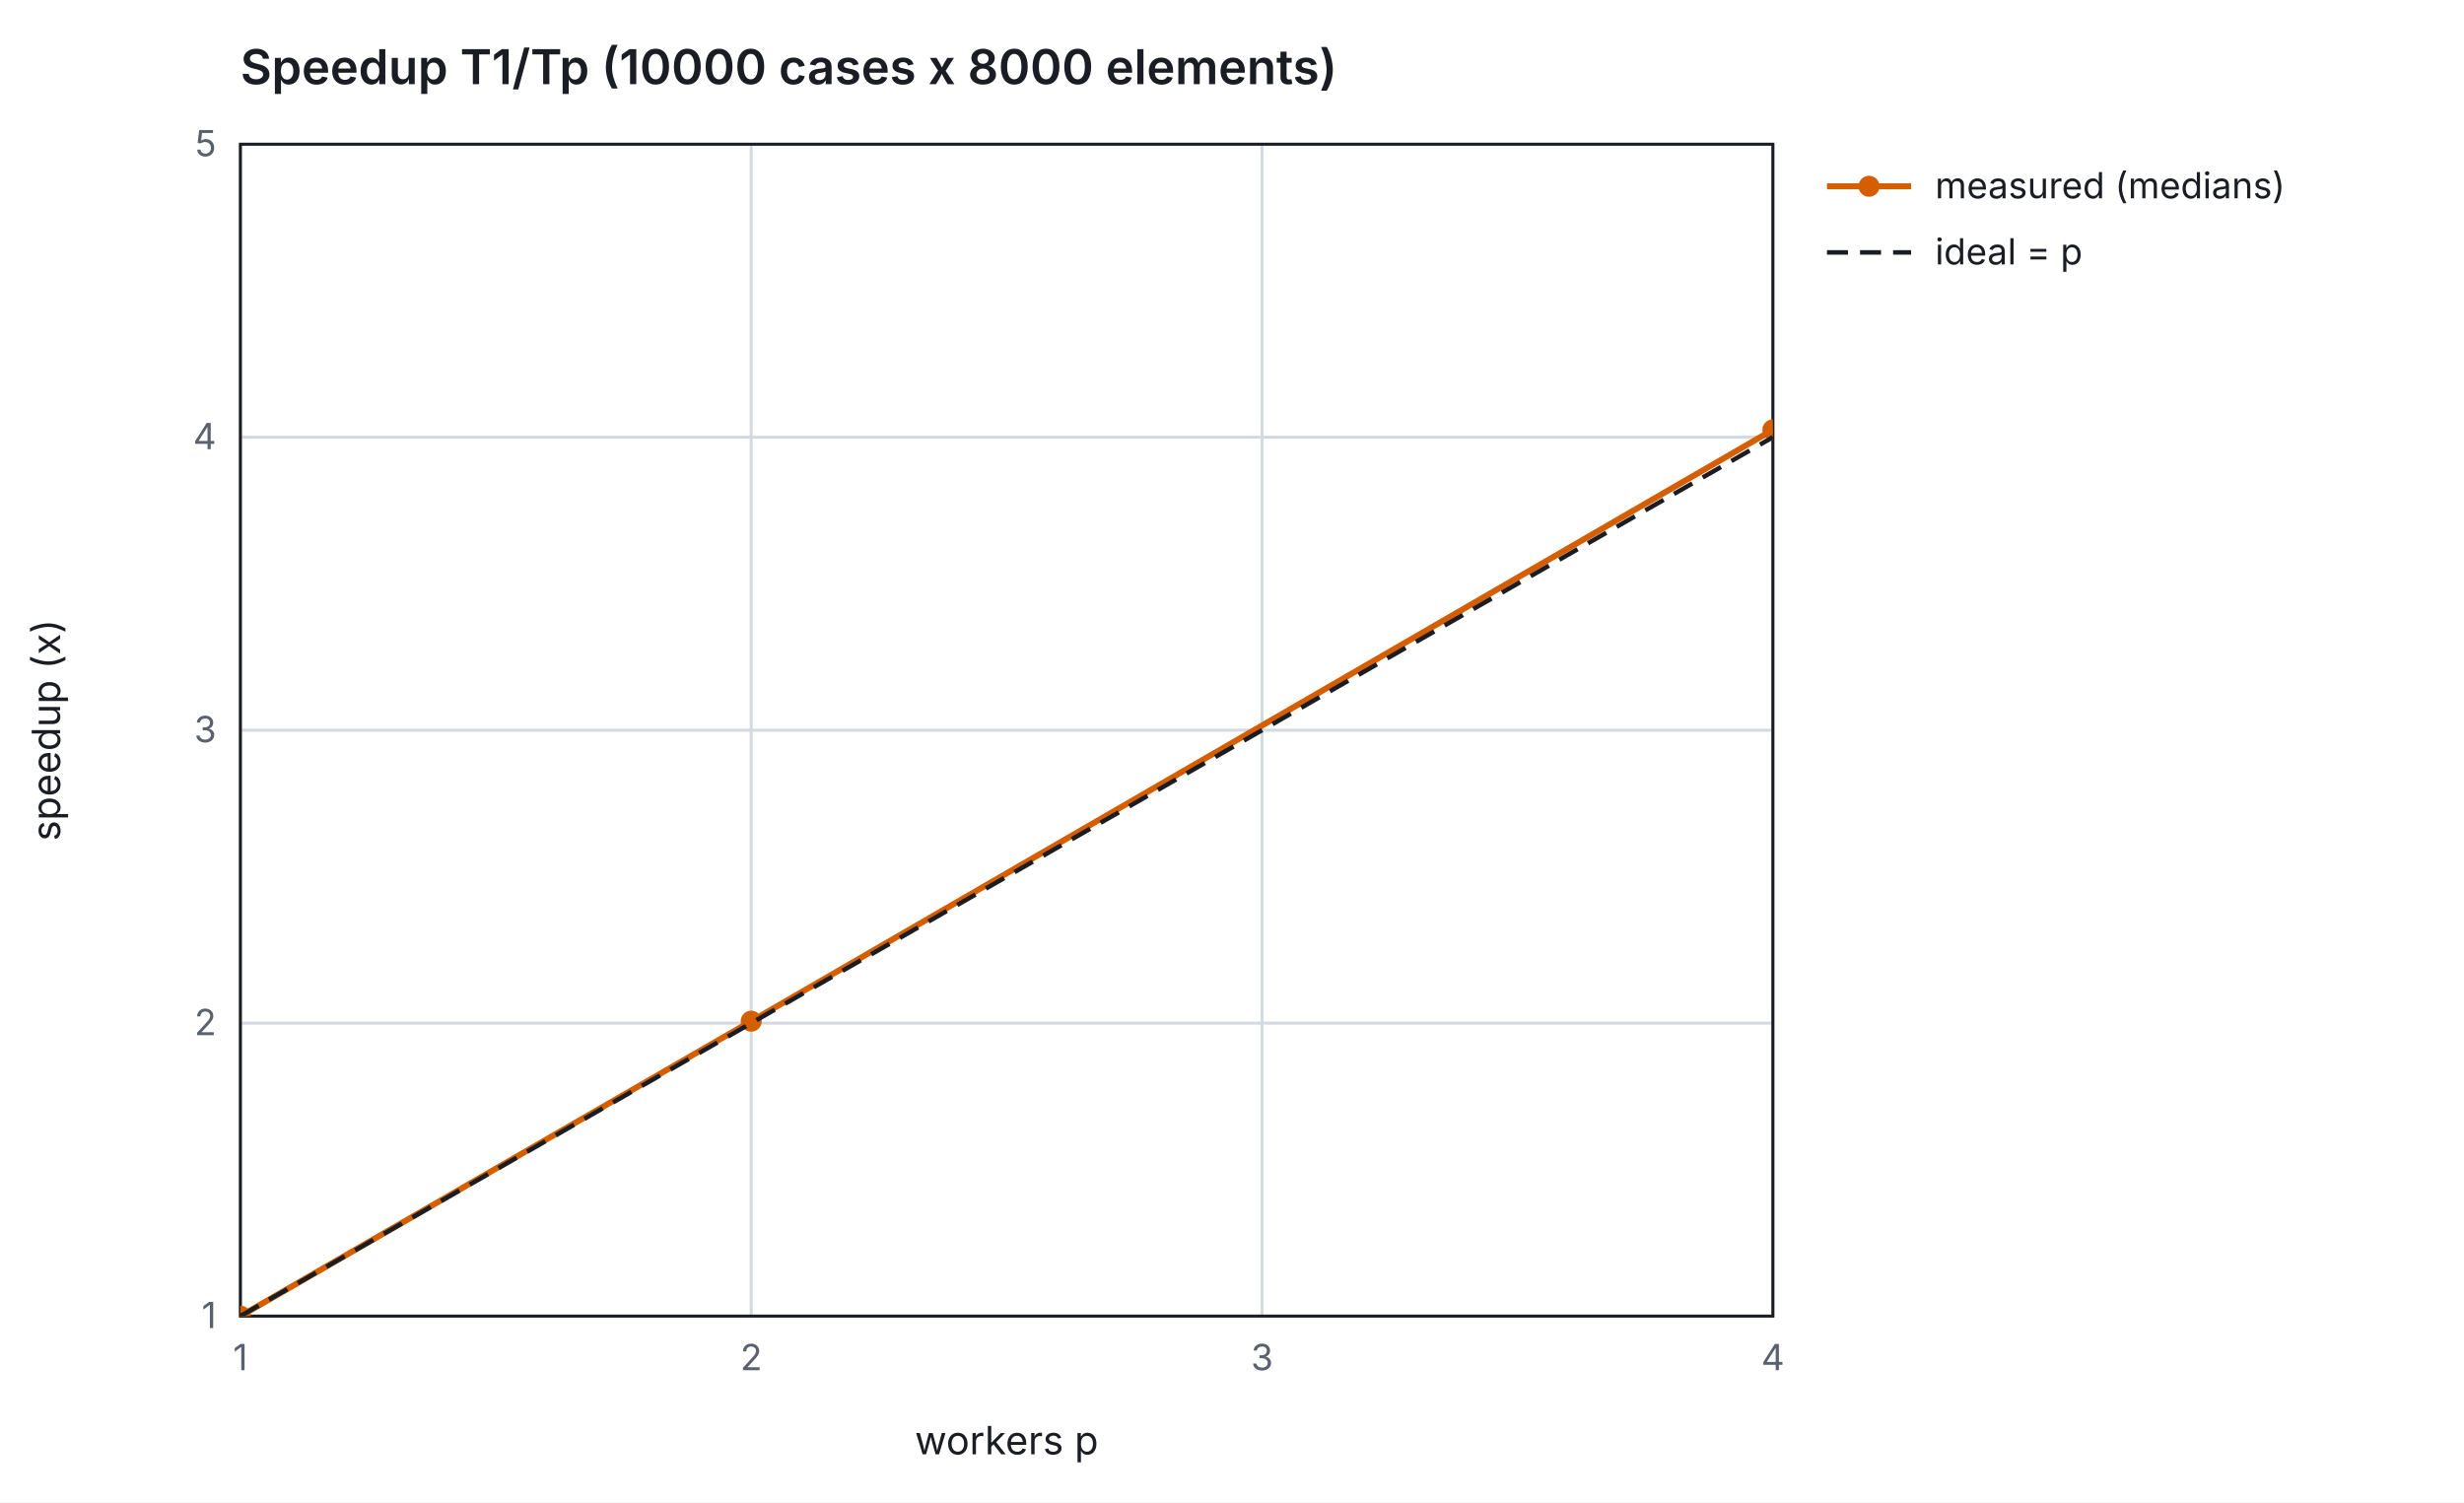
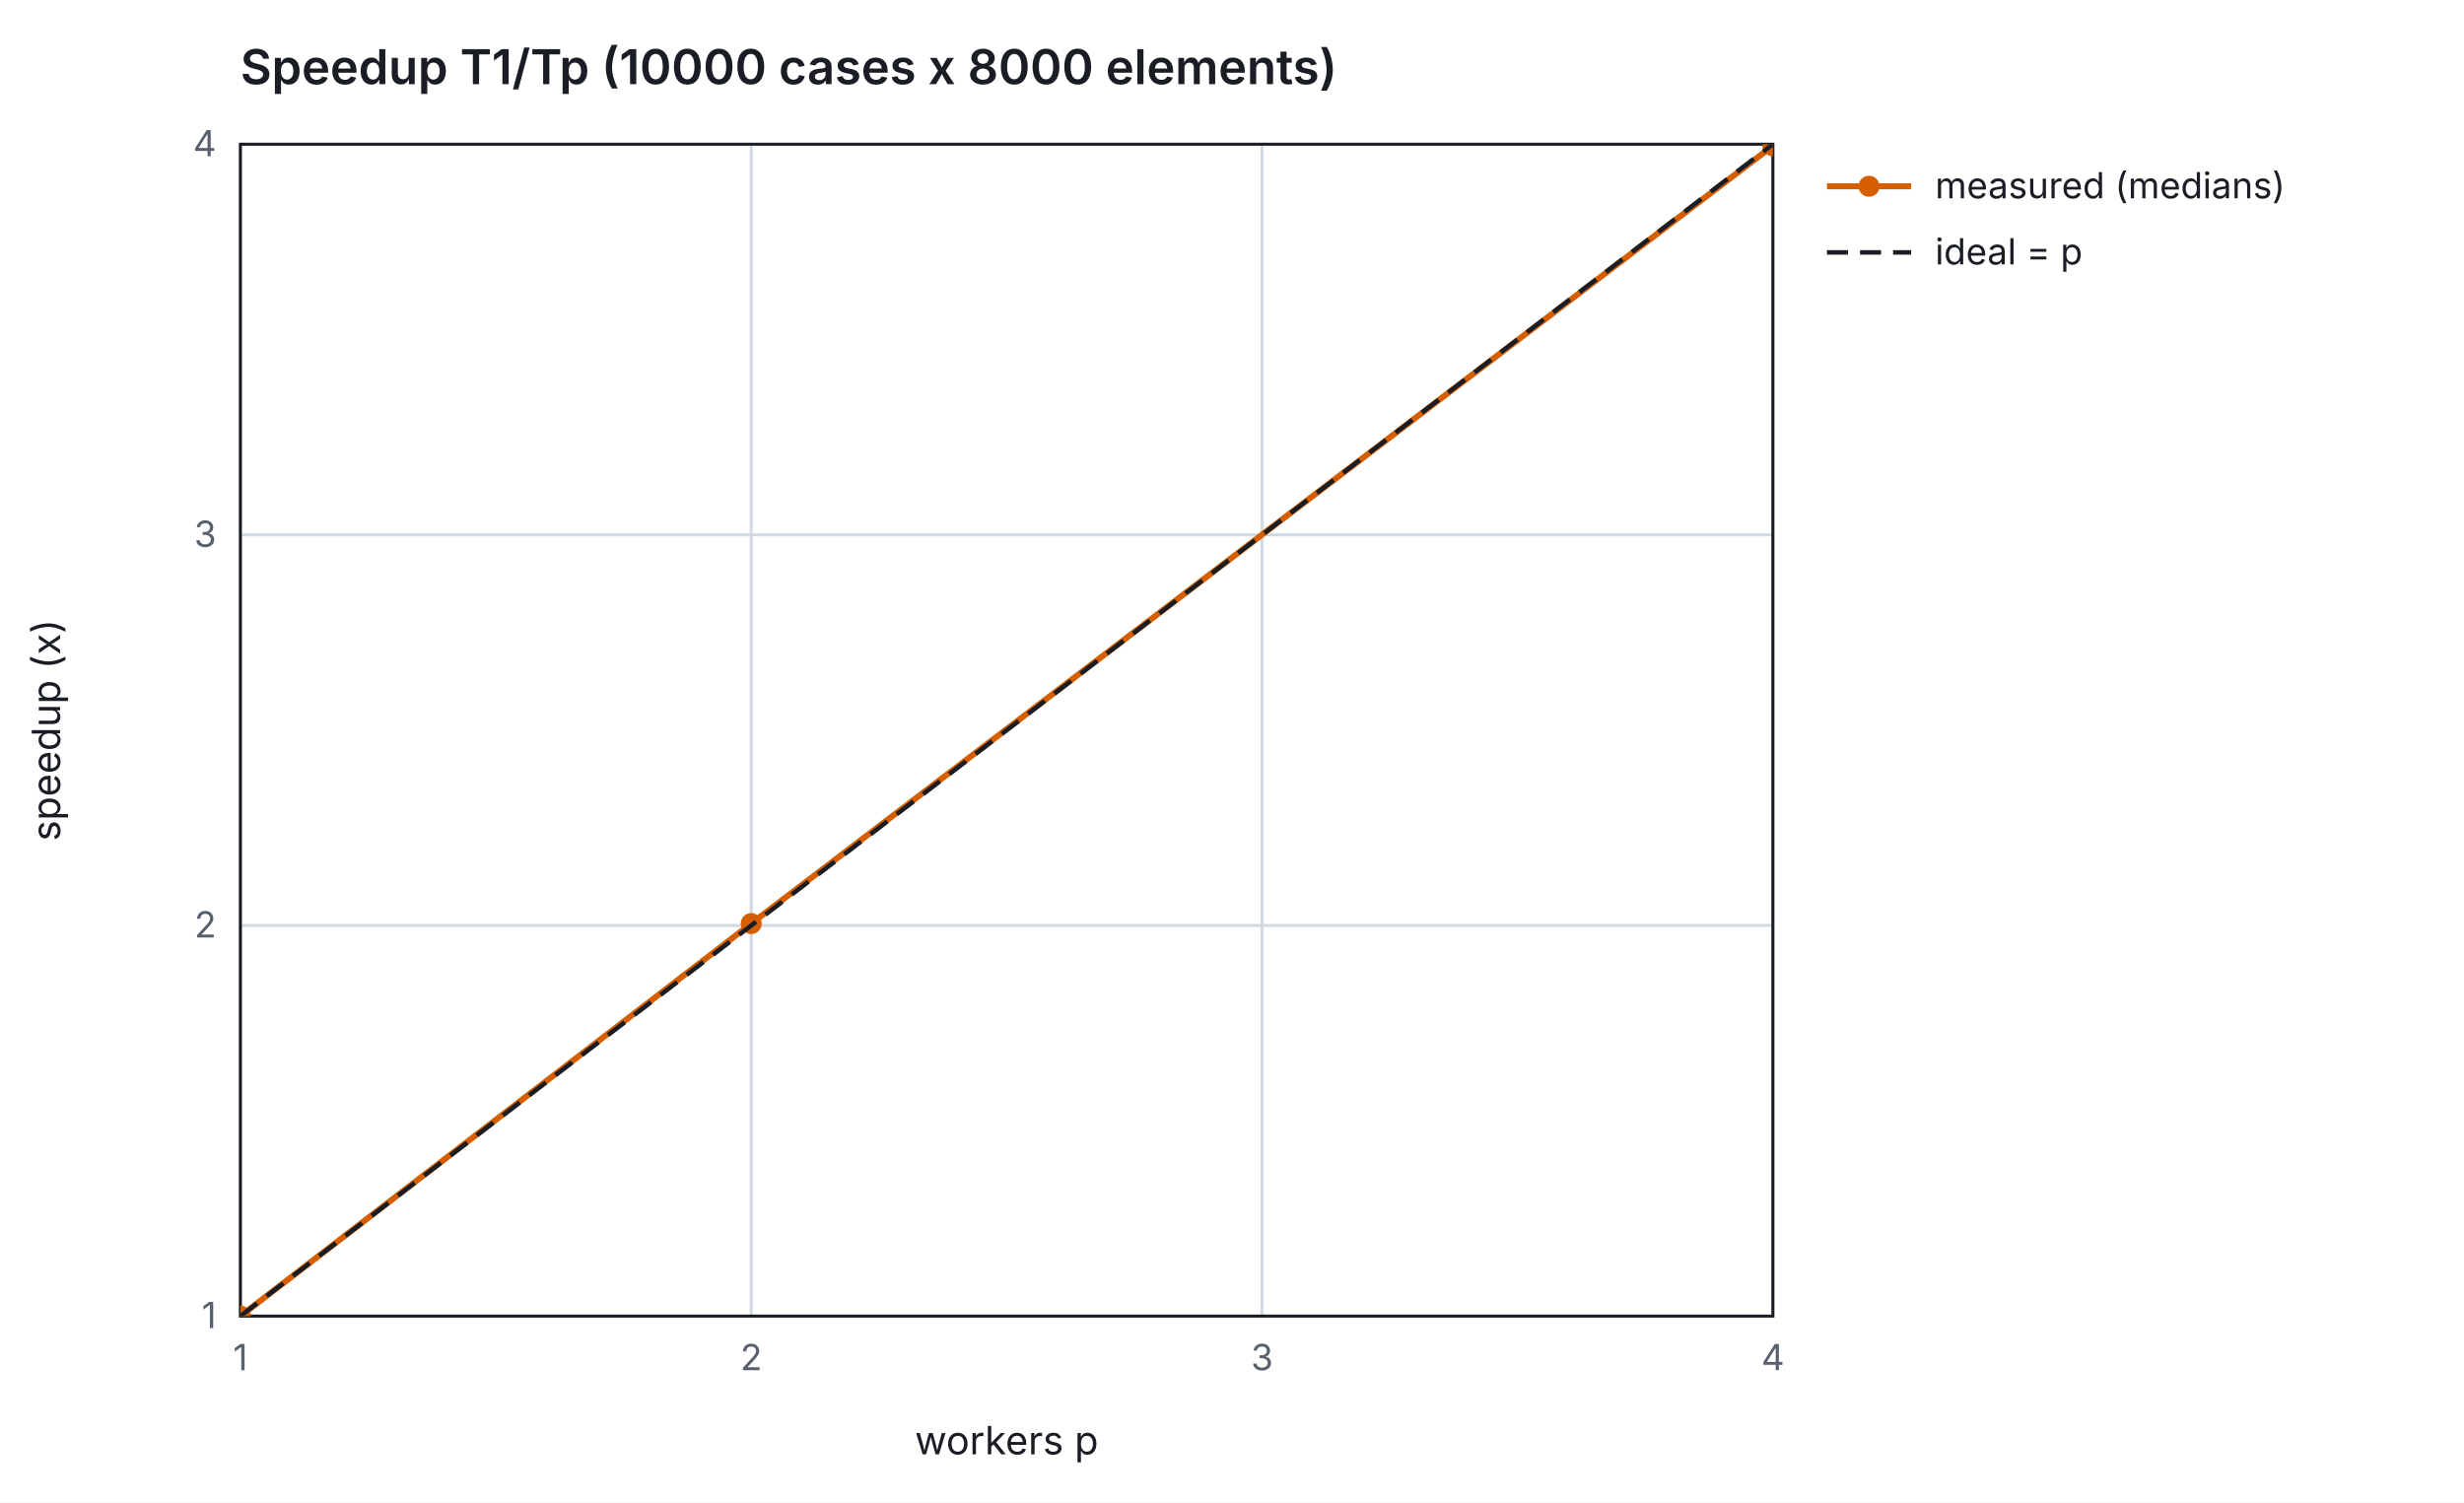
<svg xmlns="http://www.w3.org/2000/svg" width="820" height="500" viewBox="0 0 820 500" font-family="Inter, 'Segoe UI', Arial, sans-serif">
  <rect width="100%" height="100%" fill="#FFFFFF" />
  <defs>
    <clipPath id="plot-area">
      <rect x="80.00" y="48.00" width="510.00" height="390.00" />
    </clipPath>
  </defs>
  <g stroke="#D3D9E1" stroke-width="1">
    <line x1="80.00" y1="48.00" x2="80.00" y2="438.00" />
    <line x1="250.00" y1="48.00" x2="250.00" y2="438.00" />
    <line x1="420.00" y1="48.00" x2="420.00" y2="438.00" />
    <line x1="590.00" y1="48.00" x2="590.00" y2="438.00" />
    <line x1="80.00" y1="438.00" x2="590.00" y2="438.00" />
-     <line x1="80.00" y1="340.50" x2="590.00" y2="340.50" />
-     <line x1="80.00" y1="243.00" x2="590.00" y2="243.00" />
-     <line x1="80.00" y1="145.50" x2="590.00" y2="145.50" />
+     <line x1="80.00" y1="308.00" x2="590.00" y2="308.00" />
+     <line x1="80.00" y1="178.00" x2="590.00" y2="178.00" />
    <line x1="80.00" y1="48.00" x2="590.00" y2="48.00" />
  </g>
  <g font-size="12" fill="#59616E">
    <text x="80.00" y="456.00" text-anchor="middle">1</text>
    <text x="250.00" y="456.00" text-anchor="middle">2</text>
    <text x="420.00" y="456.00" text-anchor="middle">3</text>
    <text x="590.00" y="456.00" text-anchor="middle">4</text>
    <text x="72.00" y="442.00" text-anchor="end">1</text>
-     <text x="72.00" y="344.50" text-anchor="end">2</text>
-     <text x="72.00" y="247.00" text-anchor="end">3</text>
-     <text x="72.00" y="149.50" text-anchor="end">4</text>
-     <text x="72.00" y="52.00" text-anchor="end">5</text>
+     <text x="72.00" y="312.00" text-anchor="end">2</text>
+     <text x="72.00" y="182.00" text-anchor="end">3</text>
+     <text x="72.00" y="52.00" text-anchor="end">4</text>
  </g>
  <rect x="80.00" y="48.00" width="510.00" height="390.00" fill="none" stroke="#1A1E24" stroke-width="1" />
  <text x="80.00" y="28" font-size="16" font-weight="600" fill="#1A1E24">Speedup T1/Tp (10000 cases x 8000 elements)</text>
  <text x="335.00" y="484.00" font-size="13" text-anchor="middle" fill="#1A1E24">workers p</text>
  <text transform="translate(20 243.00) rotate(-90)" font-size="13" text-anchor="middle" fill="#1A1E24">speedup (x)</text>
  <g clip-path="url(#plot-area)">
-     <polyline fill="none" stroke="#D55E00" stroke-width="2.00" stroke-linejoin="round" points="80.00,438.00 250.00,339.85 590.00,143.05" />
+     <polyline fill="none" stroke="#D55E00" stroke-width="2.00" stroke-linejoin="round" points="80.00,438.00 250.00,307.37 590.00,48.51" />
    <circle cx="80.00" cy="438.00" r="3.5" fill="#D55E00" />
-     <circle cx="250.00" cy="339.85" r="3.5" fill="#D55E00" />
-     <circle cx="590.00" cy="143.05" r="3.5" fill="#D55E00" />
-     <polyline fill="none" stroke="#1A1E24" stroke-width="1.50" stroke-linejoin="round" stroke-dasharray="7 4" points="80.00,438.00 250.00,340.50 590.00,145.50" />
+     <circle cx="250.00" cy="307.37" r="3.5" fill="#D55E00" />
+     <circle cx="590.00" cy="48.51" r="3.5" fill="#D55E00" />
+     <polyline fill="none" stroke="#1A1E24" stroke-width="1.50" stroke-linejoin="round" stroke-dasharray="7 4" points="80.00,438.00 250.00,308.00 590.00,48.00" />
  </g>
  <g font-size="12" fill="#1A1E24">
    <line x1="608.00" y1="62.00" x2="636.00" y2="62.00" fill="none" stroke="#D55E00" stroke-width="2.00" stroke-linejoin="round" />
    <circle cx="622.00" cy="62.00" r="3.5" fill="#D55E00" />
    <text x="644.00" y="66.00">measured (medians)</text>
    <line x1="608.00" y1="84.00" x2="636.00" y2="84.00" fill="none" stroke="#1A1E24" stroke-width="1.50" stroke-linejoin="round" stroke-dasharray="7 4" />
    <text x="644.00" y="88.00">ideal = p</text>
  </g>
</svg>
